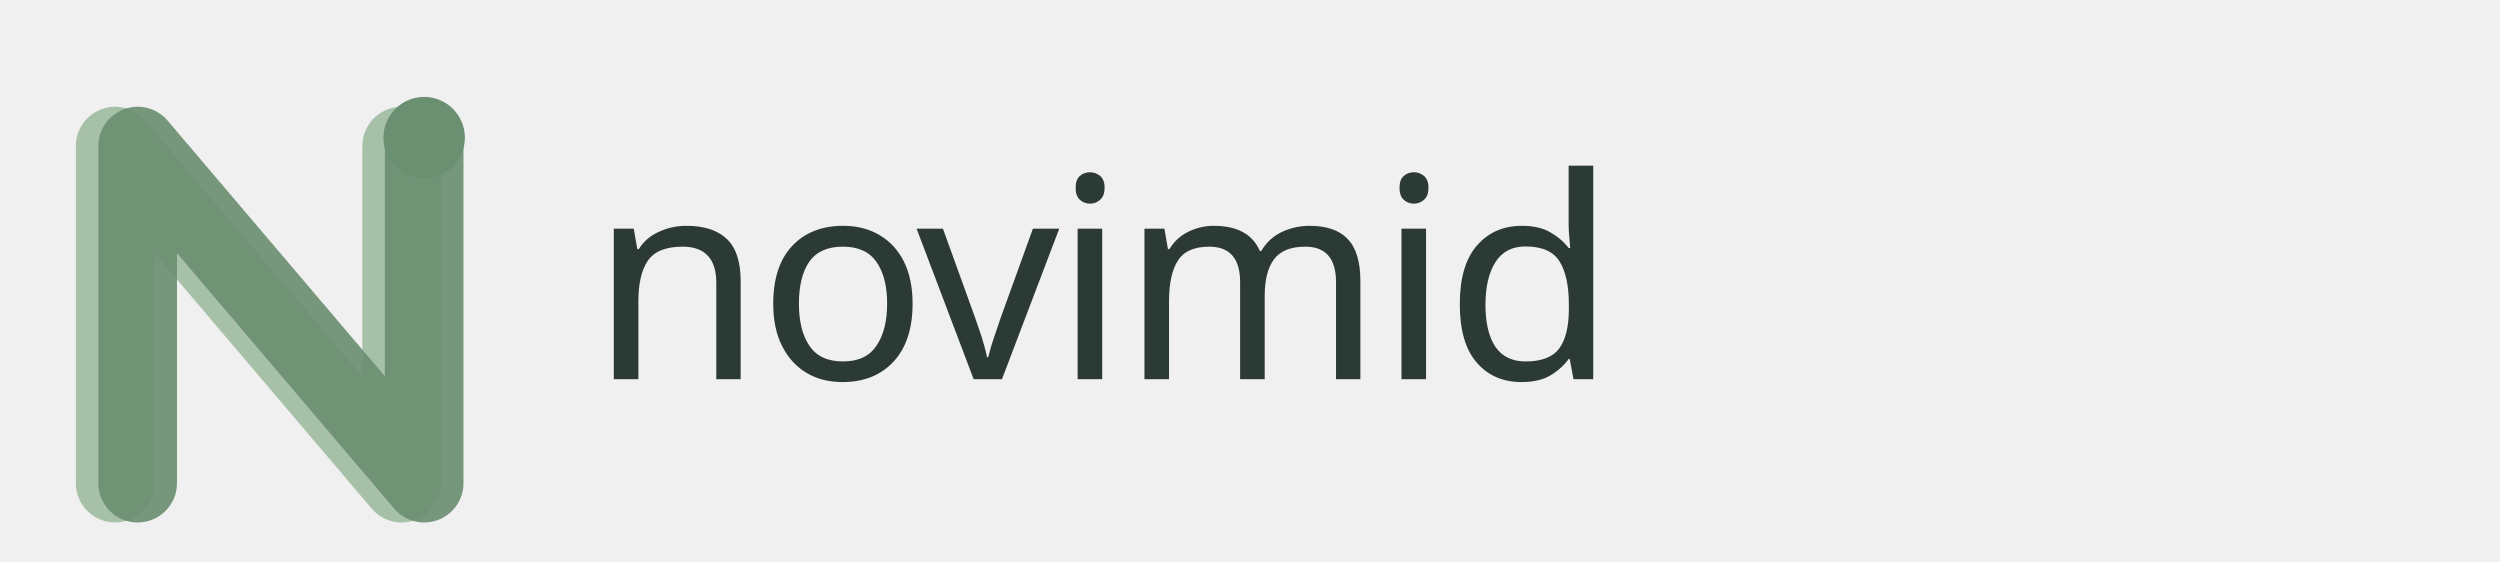
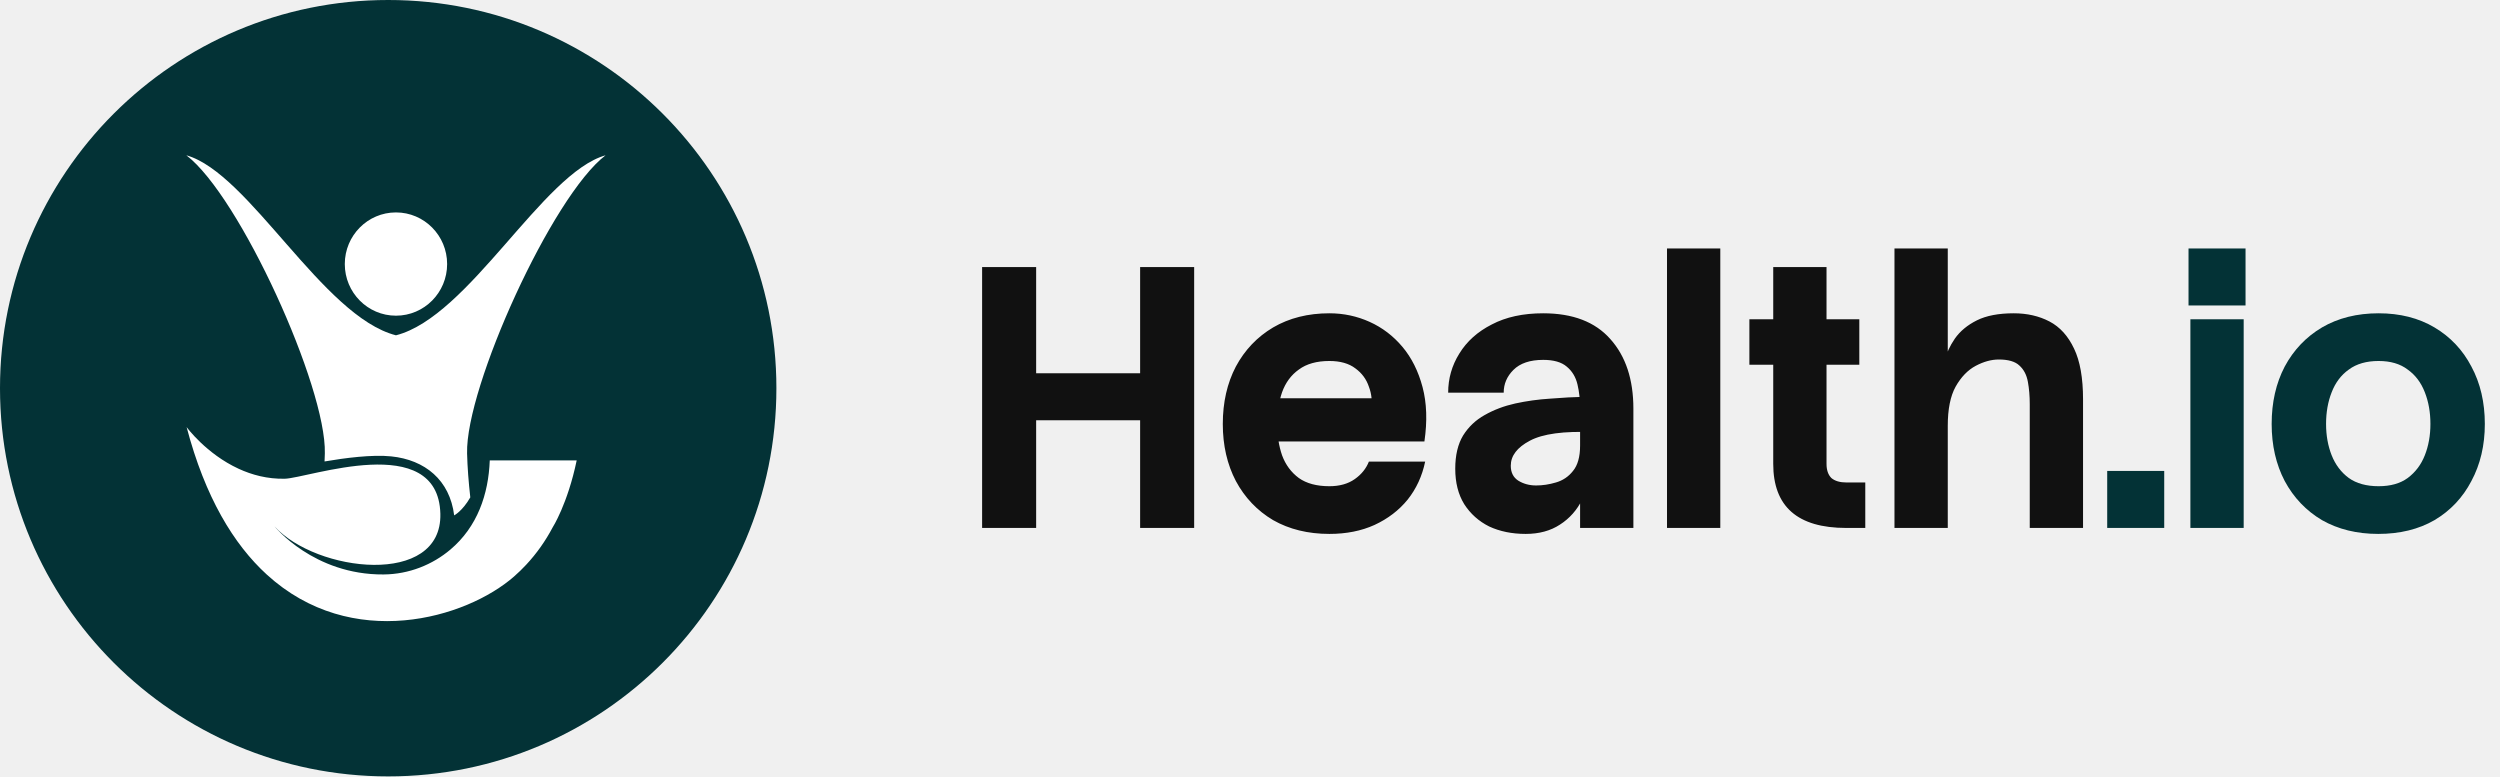
- <svg xmlns="http://www.w3.org/2000/svg" width="178" height="40" viewBox="0 0 178 40" fill="none">
-   <g transform="translate(0 2)">
-     <path d="M8.2 32.4V8.4L28.6 32.4V8.4" stroke="#8BAE8C" stroke-width="5.6" stroke-linecap="round" stroke-linejoin="round" opacity="0.72" />
-     <path d="M9.8 32.4V8.4L30.2 32.4V8.4" stroke="#6B8F71" stroke-width="5.6" stroke-linecap="round" stroke-linejoin="round" opacity="0.92" />
-     <circle cx="30.2" cy="7.8" r="2.9" fill="#6B8F71" />
-   </g>
-   <text x="42" y="27" fill="#2C3A35" font-family="DM Sans, ui-sans-serif, system-ui, Segoe UI, sans-serif" font-size="20" font-weight="400" letter-spacing="-0.4">novimid</text>
+ <svg xmlns="http://www.w3.org/2000/svg" width="161" height="50" viewBox="0 0 161 50" fill="none">
+   <path d="M63.248 17.2H66.728V34H63.248V17.2ZM73.424 17.2H76.904V34H73.424V17.2ZM64.568 24.04H76.376V27.064H64.568V24.04ZM85.612 34.384C84.236 34.384 83.028 34.088 81.988 33.496C80.964 32.888 80.164 32.048 79.588 30.976C79.028 29.904 78.748 28.68 78.748 27.304C78.748 25.912 79.028 24.68 79.588 23.608C80.164 22.536 80.964 21.696 81.988 21.088C83.028 20.48 84.236 20.176 85.612 20.176C86.524 20.176 87.388 20.36 88.204 20.728C89.02 21.096 89.724 21.632 90.316 22.336C90.908 23.04 91.34 23.904 91.612 24.928C91.884 25.952 91.924 27.12 91.732 28.432H80.692V25.648H89.404L88.3 26.296C88.38 25.832 88.332 25.368 88.156 24.904C87.996 24.424 87.708 24.032 87.292 23.728C86.876 23.408 86.316 23.248 85.612 23.248C84.796 23.248 84.14 23.432 83.644 23.8C83.148 24.152 82.788 24.64 82.564 25.264C82.356 25.872 82.252 26.552 82.252 27.304C82.252 28.04 82.356 28.712 82.564 29.32C82.788 29.928 83.148 30.416 83.644 30.784C84.14 31.136 84.796 31.312 85.612 31.312C86.268 31.312 86.812 31.16 87.244 30.856C87.676 30.552 87.98 30.176 88.156 29.728H91.78C91.588 30.656 91.212 31.472 90.652 32.176C90.092 32.864 89.38 33.408 88.516 33.808C87.668 34.192 86.7 34.384 85.612 34.384ZM101.758 26.32H105.19V34H101.758V26.32ZM99.382 20.176C101.286 20.176 102.726 20.728 103.702 21.832C104.694 22.936 105.19 24.432 105.19 26.32H101.758C101.758 25.744 101.702 25.224 101.59 24.76C101.478 24.28 101.246 23.896 100.894 23.608C100.558 23.32 100.054 23.176 99.382 23.176C98.534 23.176 97.894 23.392 97.462 23.824C97.046 24.24 96.838 24.728 96.838 25.288H93.262C93.262 24.376 93.502 23.536 93.982 22.768C94.462 21.984 95.158 21.36 96.07 20.896C96.982 20.416 98.086 20.176 99.382 20.176ZM102.094 25.552L102.598 27.832C100.71 27.752 99.35 27.936 98.518 28.384C97.702 28.816 97.294 29.352 97.294 29.992C97.294 30.424 97.454 30.744 97.774 30.952C98.11 31.16 98.494 31.264 98.926 31.264C99.342 31.264 99.766 31.2 100.198 31.072C100.646 30.944 101.014 30.696 101.302 30.328C101.606 29.96 101.758 29.416 101.758 28.696L102.406 29.752C102.406 30.648 102.238 31.448 101.902 32.152C101.566 32.84 101.086 33.384 100.462 33.784C99.854 34.184 99.118 34.384 98.254 34.384C97.374 34.384 96.59 34.224 95.902 33.904C95.23 33.568 94.694 33.088 94.294 32.464C93.91 31.84 93.718 31.08 93.718 30.184C93.718 29.32 93.886 28.608 94.222 28.048C94.574 27.488 95.038 27.048 95.614 26.728C96.206 26.392 96.862 26.144 97.582 25.984C98.318 25.824 99.07 25.72 99.838 25.672C100.622 25.608 101.374 25.568 102.094 25.552ZM107.355 16H110.787V34H107.355V16ZM112.66 20.56H119.74V23.488H112.66V20.56ZM114.196 17.2H117.628V29.872C117.628 30.272 117.732 30.576 117.94 30.784C118.164 30.976 118.492 31.072 118.924 31.072H120.124V34H118.9C117.332 34 116.156 33.656 115.372 32.968C114.588 32.28 114.196 31.248 114.196 29.872V17.2ZM122.004 16H125.436V34H122.004V16ZM125.436 27.424L125.052 24.664C125.052 24.248 125.108 23.784 125.22 23.272C125.348 22.76 125.572 22.272 125.892 21.808C126.228 21.328 126.7 20.936 127.308 20.632C127.916 20.328 128.708 20.176 129.684 20.176C130.548 20.176 131.316 20.352 131.988 20.704C132.66 21.056 133.188 21.64 133.572 22.456C133.956 23.256 134.148 24.344 134.148 25.72V34H130.716V26.032C130.716 25.504 130.676 25.024 130.596 24.592C130.516 24.144 130.332 23.792 130.044 23.536C129.772 23.28 129.332 23.152 128.724 23.152C128.244 23.152 127.748 23.288 127.236 23.56C126.724 23.832 126.292 24.28 125.94 24.904C125.604 25.512 125.436 26.352 125.436 27.424Z" fill="#111111" />
+   <path d="M135.704 30.328H139.376V34H135.704V30.328ZM141.061 20.56H144.493V34H141.061V20.56ZM140.941 16H144.613V19.672H140.941V16ZM153.159 34.384C151.783 34.384 150.575 34.088 149.535 33.496C148.511 32.888 147.711 32.048 147.135 30.976C146.575 29.904 146.295 28.68 146.295 27.304C146.295 25.912 146.575 24.68 147.135 23.608C147.711 22.536 148.511 21.696 149.535 21.088C150.575 20.48 151.791 20.176 153.183 20.176C154.559 20.176 155.759 20.48 156.783 21.088C157.807 21.696 158.599 22.536 159.159 23.608C159.735 24.68 160.023 25.912 160.023 27.304C160.023 28.68 159.735 29.904 159.159 30.976C158.599 32.048 157.807 32.888 156.783 33.496C155.759 34.088 154.551 34.384 153.159 34.384ZM153.183 31.312C153.951 31.312 154.575 31.136 155.055 30.784C155.551 30.416 155.919 29.928 156.159 29.32C156.399 28.712 156.519 28.04 156.519 27.304C156.519 26.552 156.399 25.872 156.159 25.264C155.919 24.64 155.551 24.152 155.055 23.8C154.575 23.432 153.951 23.248 153.183 23.248C152.399 23.248 151.759 23.432 151.263 23.8C150.767 24.152 150.399 24.64 150.159 25.264C149.919 25.872 149.799 26.552 149.799 27.304C149.799 28.04 149.919 28.712 150.159 29.32C150.399 29.928 150.767 30.416 151.263 30.784C151.759 31.136 152.399 31.312 153.183 31.312Z" fill="#033236" />
+   <circle cx="25" cy="25" r="25" fill="#033236" />
+   <path fill-rule="evenodd" clip-rule="evenodd" d="M29.009 35.389C27.857 36.364 26.345 36.983 24.7 36.995C20.196 37.028 17.677 33.896 17.677 33.896C20.352 36.858 28.48 37.823 28.359 33.085C28.219 27.703 19.831 30.803 18.331 30.831C17.223 30.853 16.227 30.584 15.372 30.19C13.27 29.223 12.018 27.504 12.018 27.504C13.207 32.02 15.05 35.055 17.181 37.002C22.65 41.997 30.016 39.828 33.101 37.13C33.378 36.887 33.642 36.632 33.889 36.366C34.565 35.64 35.133 34.832 35.587 33.971C35.587 33.971 36.553 32.463 37.139 29.649H31.541C31.459 31.834 30.742 33.924 29.008 35.39M25.5 13.68C27.32 13.68 28.795 15.169 28.795 17.005C28.795 18.842 27.32 20.33 25.5 20.33C23.68 20.33 22.205 18.842 22.205 17.005C22.205 15.169 23.68 13.68 25.5 13.68ZM12 10C15.438 12.617 21.026 24.93 20.92 29.197C20.915 29.368 20.909 29.542 20.901 29.718C22.208 29.493 23.963 29.265 25.188 29.39C27.374 29.612 28.967 30.92 29.249 33.19C29.249 33.19 29.774 32.925 30.287 32.032C30.177 31.047 30.102 30.085 30.08 29.197C29.974 24.93 35.562 12.616 39 10C34.948 11.14 30.216 20.389 25.5 21.594C20.784 20.389 16.052 11.139 12 10Z" fill="white" />
</svg>
